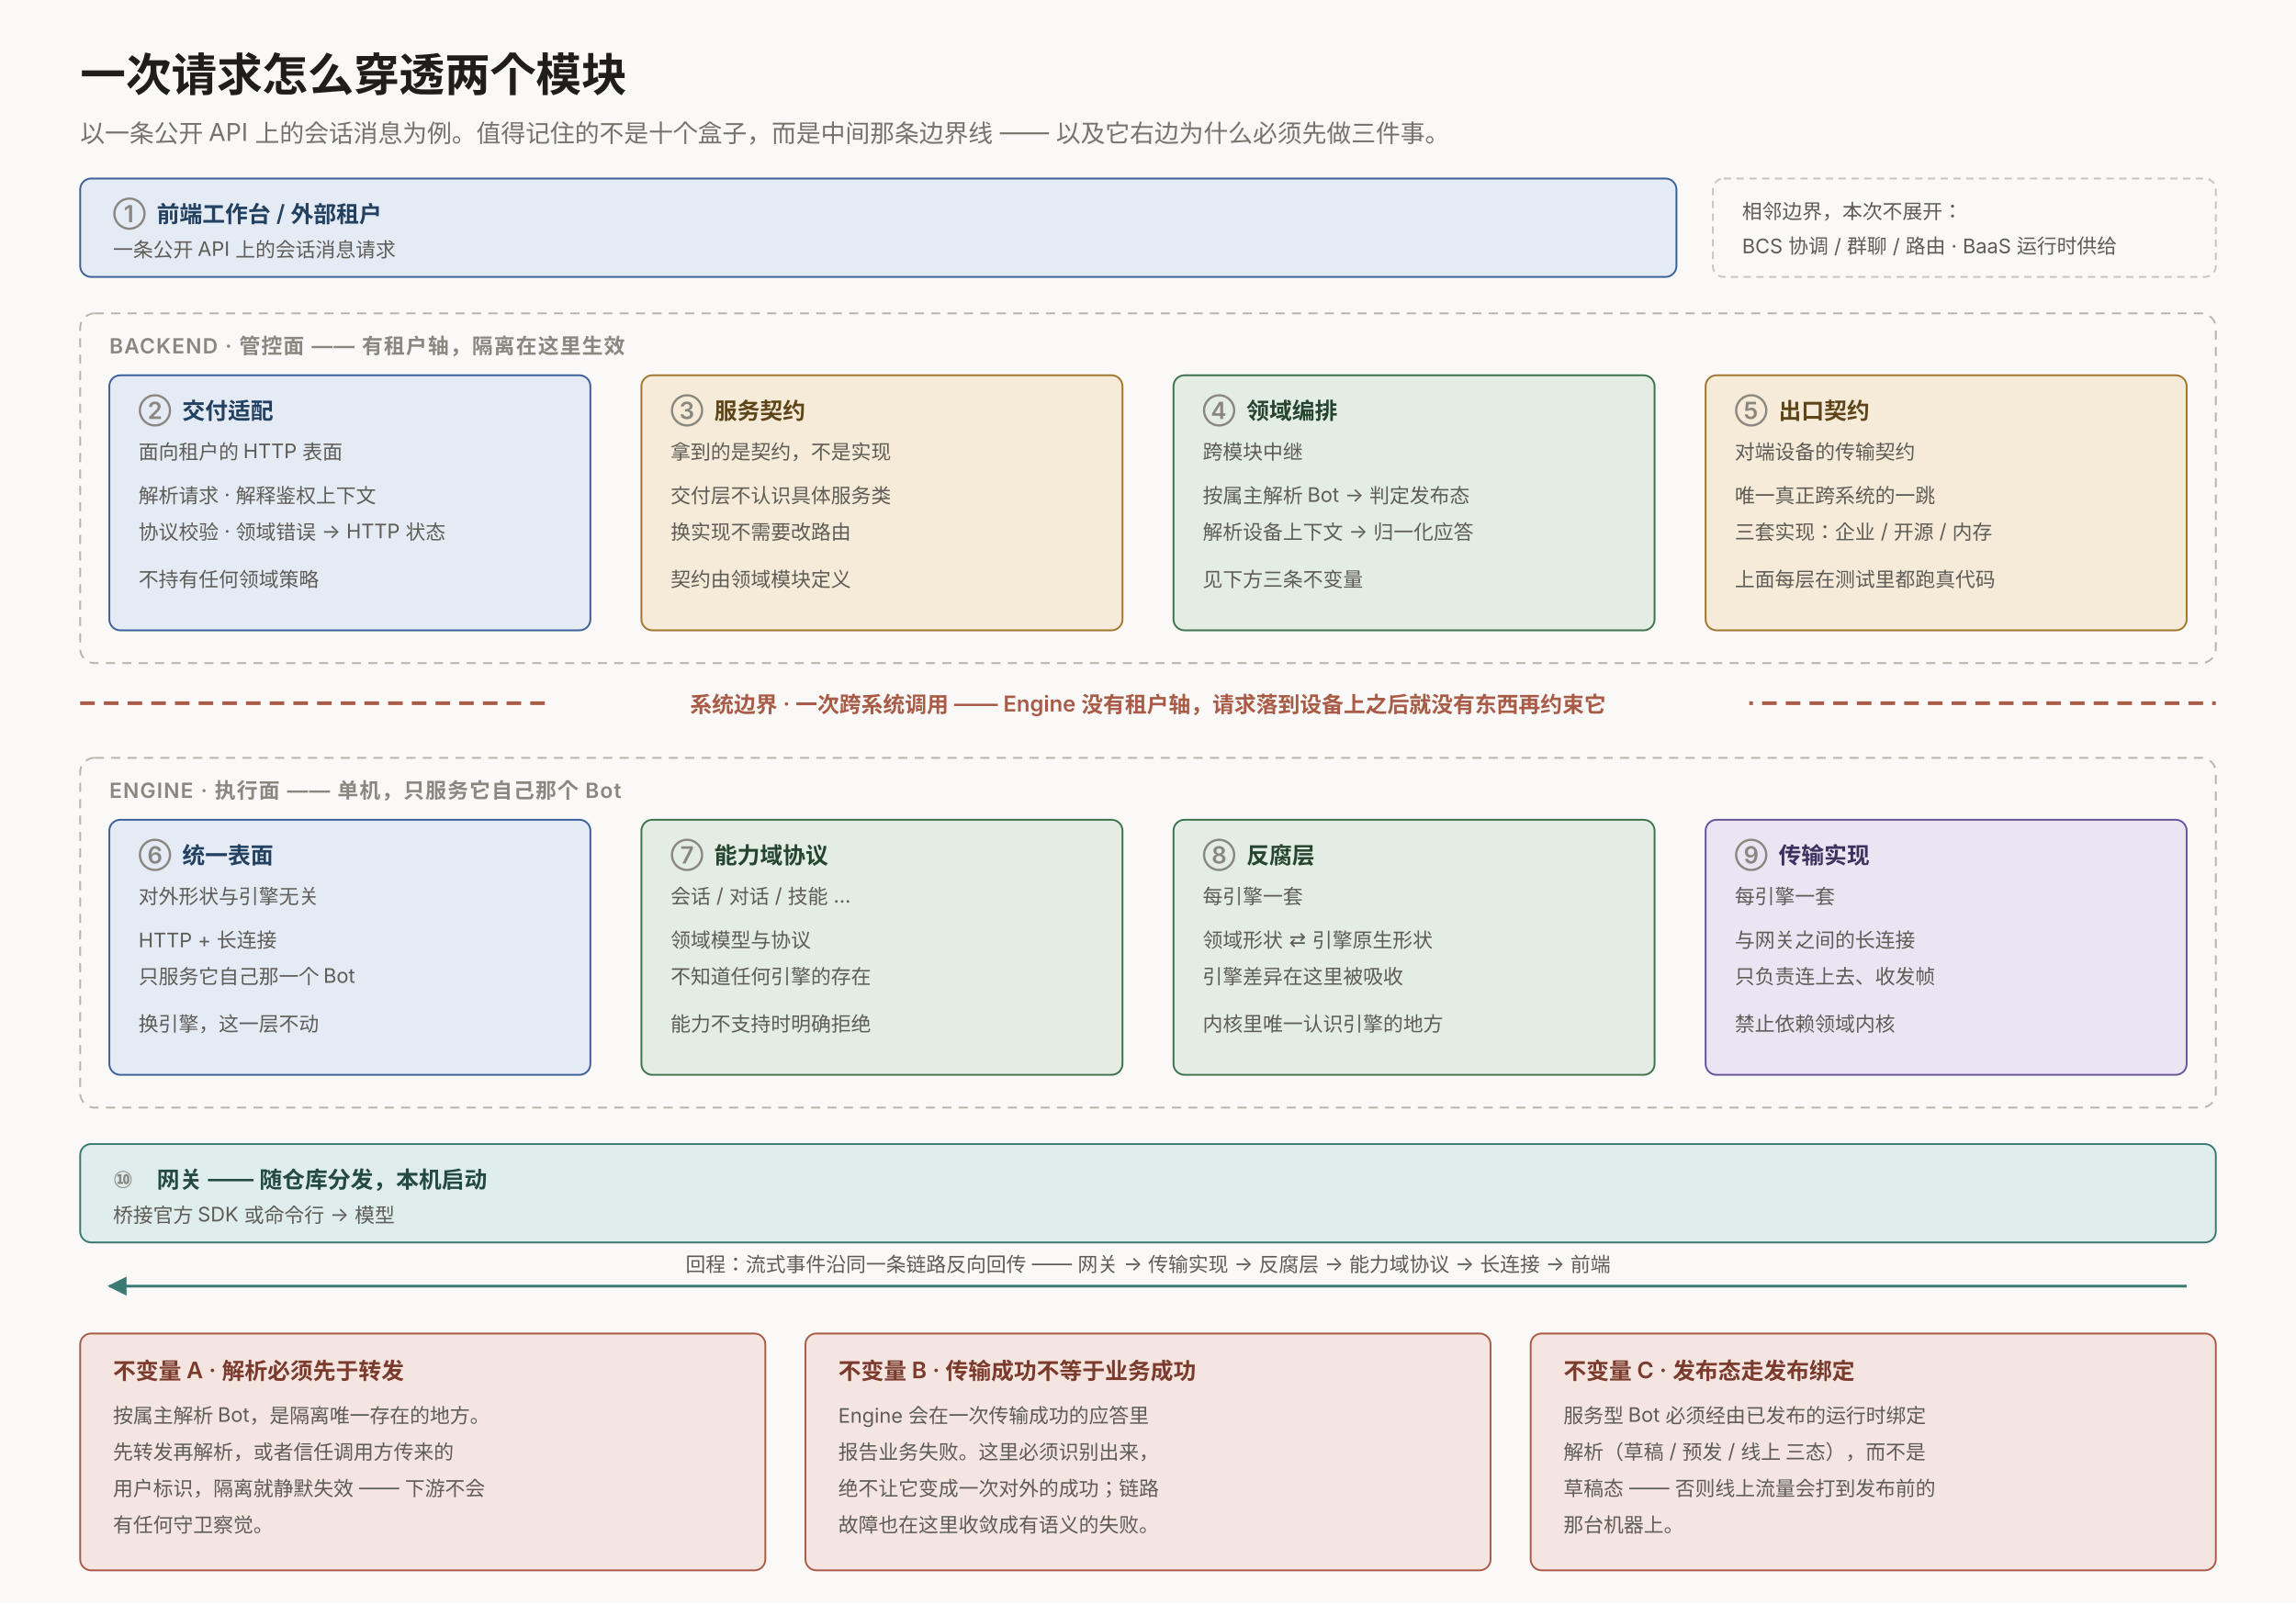
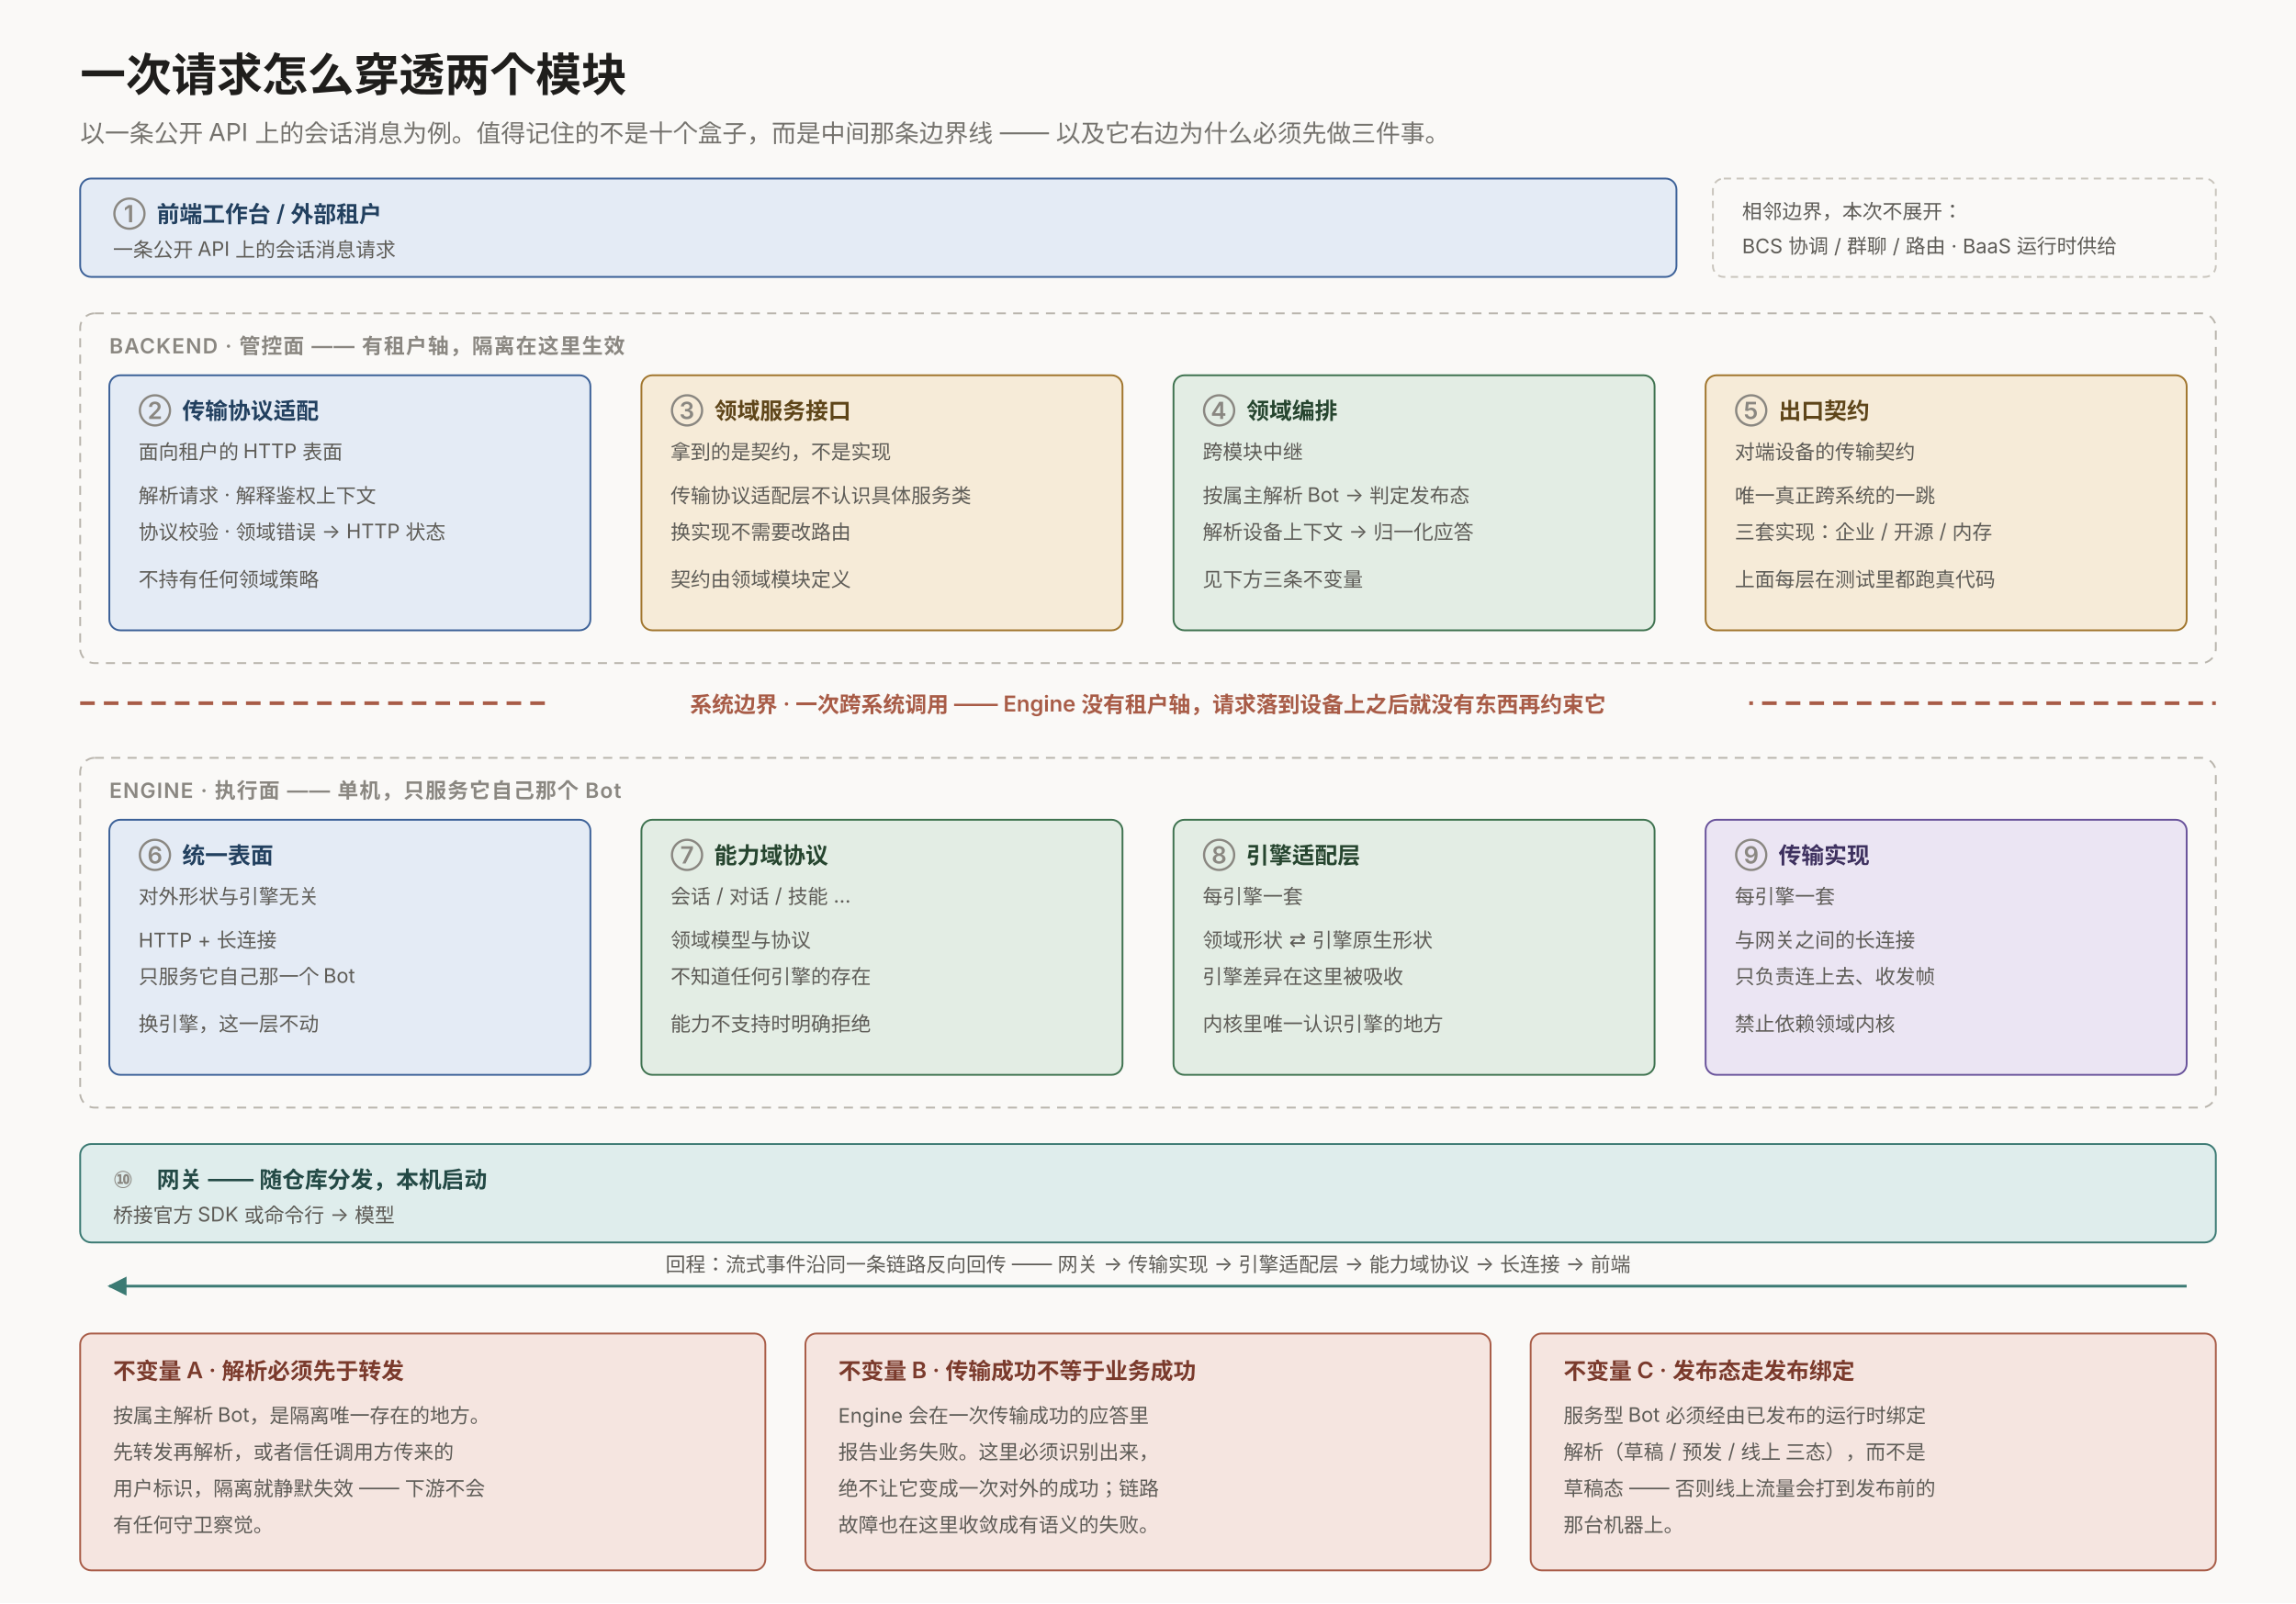
<svg xmlns="http://www.w3.org/2000/svg" viewBox="0 0 1260 880" width="1260" height="880" role="img" aria-label="端到端请求链路">
  <style>
    .t{font-family:-apple-system,BlinkMacSystemFont,"Segoe UI","PingFang SC","Hiragino Sans GB","Microsoft YaHei","Noto Sans SC",sans-serif}
    .m{font-family:"SF Mono","JetBrains Mono",Menlo,Consolas,monospace}
    .title{font-size:25px;font-weight:600;fill:#1F1E1C}
    .sub{font-size:13.5px;fill:#75736E}
    .bt{font-size:12.5px;font-weight:600}
    .bm{font-size:11px}
    .bd{font-size:11px;fill:#5E5C57}
    .lbl{font-size:11.5px;font-weight:600;fill:#8A8781;letter-spacing:.05em}
    .num{font-size:13px;font-weight:600;fill:#8A8781}
    .inv{font-size:12.5px;font-weight:600;fill:#7A3A2C}
    .invd{font-size:11px;fill:#5E5C57}
    .bnd{font-size:12px;font-weight:600;fill:#A85C47}
  </style>
  <rect width="1260" height="880" fill="#FAF9F7" />
  <defs>
    <marker id="c1" viewBox="0 0 10 10" refX="9" refY="5" markerWidth="7" markerHeight="7" orient="auto">
      <path d="M 0 0 L 10 5 L 0 10 z" fill="#8A8781" />
    </marker>
    <marker id="c3" viewBox="0 0 10 10" refX="9" refY="5" markerWidth="7" markerHeight="7" orient="auto">
      <path d="M 0 0 L 10 5 L 0 10 z" fill="#3B7A73" />
    </marker>
  </defs>
  <g class="t">
    <text x="44" y="50" class="title">一次请求怎么穿透两个模块</text>
    <text x="44" y="78" class="sub">以一条公开 API 上的会话消息为例。值得记住的不是十个盒子，而是中间那条边界线 —— 以及它右边为什么必须先做三件事。</text>
    <rect x="44" y="98" width="876" height="54" rx="6" fill="#E4EBF5" stroke="#3C6198" />
    <text x="62" y="122" class="num">①</text>
    <text x="86" y="122" class="bt" fill="#22405F">前端工作台 / 外部租户</text>
    <text x="62" y="141" class="bd">一条公开 API 上的会话消息请求</text>
    <rect x="940" y="98" width="276" height="54" rx="6" fill="none" stroke="#C9C5BD" stroke-dasharray="4 3" />
    <text x="956" y="120" class="bd">相邻边界，本次不展开：</text>
    <text x="956" y="139" class="bd">BCS 协调 / 群聊 / 路由 · BaaS 运行时供给</text>
    <rect x="44" y="172" width="1172" height="192" rx="8" fill="none" stroke="#B9B5AD" stroke-dasharray="5 4" />
    <text x="60" y="194" class="lbl">BACKEND · 管控面 —— 有租户轴，隔离在这里生效</text>
    <rect x="60" y="206" width="264" height="140" rx="6" fill="#E4EBF5" stroke="#3C6198" />
    <text x="76" y="230" class="num">②</text>
-     <text x="100" y="230" class="bt" fill="#22405F">交付适配</text>
+     <text x="100" y="230" class="bt" fill="#22405F">传输协议适配</text>
    <text x="76" y="252" class="bd">面向租户的 HTTP 表面</text>
    <text x="76" y="276" class="bd">解析请求 · 解释鉴权上下文</text>
    <text x="76" y="296" class="bd">协议校验 · 领域错误 → HTTP 状态</text>
    <text x="76" y="322" class="bd">不持有任何领域策略</text>
    <rect x="352" y="206" width="264" height="140" rx="6" fill="#F6EBD8" stroke="#A1762E" />
    <text x="368" y="230" class="num">③</text>
-     <text x="392" y="230" class="bt" fill="#5E4519">服务契约</text>
+     <text x="392" y="230" class="bt" fill="#5E4519">领域服务接口</text>
    <text x="368" y="252" class="bd">拿到的是契约，不是实现</text>
-     <text x="368" y="276" class="bd">交付层不认识具体服务类</text>
+     <text x="368" y="276" class="bd">传输协议适配层不认识具体服务类</text>
    <text x="368" y="296" class="bd">换实现不需要改路由</text>
    <text x="368" y="322" class="bd">契约由领域模块定义</text>
    <rect x="644" y="206" width="264" height="140" rx="6" fill="#E3EDE4" stroke="#3F7350" />
    <text x="660" y="230" class="num">④</text>
    <text x="684" y="230" class="bt" fill="#26452F">领域编排</text>
    <text x="660" y="252" class="bd">跨模块中继</text>
    <text x="660" y="276" class="bd">按属主解析 Bot → 判定发布态</text>
    <text x="660" y="296" class="bd">解析设备上下文 → 归一化应答</text>
    <text x="660" y="322" class="bd">见下方三条不变量</text>
    <rect x="936" y="206" width="264" height="140" rx="6" fill="#F6EBD8" stroke="#A1762E" />
    <text x="952" y="230" class="num">⑤</text>
    <text x="976" y="230" class="bt" fill="#5E4519">出口契约</text>
    <text x="952" y="252" class="bd">对端设备的传输契约</text>
    <text x="952" y="276" class="bd">唯一真正跨系统的一跳</text>
    <text x="952" y="296" class="bd">三套实现：企业 / 开源 / 内存</text>
    <text x="952" y="322" class="bd">上面每层在测试里都跑真代码</text>
    <line x1="44" y1="386" x2="1216" y2="386" stroke="#A85C47" stroke-width="2" stroke-dasharray="8 5" />
    <rect x="300" y="372" width="660" height="28" rx="14" fill="#FAF9F7" />
    <text x="630" y="391" class="bnd" text-anchor="middle">系统边界 · 一次跨系统调用 —— Engine 没有租户轴，请求落到设备上之后就没有东西再约束它</text>
    <rect x="44" y="416" width="1172" height="192" rx="8" fill="none" stroke="#B9B5AD" stroke-dasharray="5 4" />
    <text x="60" y="438" class="lbl">ENGINE · 执行面 —— 单机，只服务它自己那个 Bot</text>
    <rect x="60" y="450" width="264" height="140" rx="6" fill="#E4EBF5" stroke="#3C6198" />
    <text x="76" y="474" class="num">⑥</text>
    <text x="100" y="474" class="bt" fill="#22405F">统一表面</text>
    <text x="76" y="496" class="bd">对外形状与引擎无关</text>
    <text x="76" y="520" class="bd">HTTP + 长连接</text>
    <text x="76" y="540" class="bd">只服务它自己那一个 Bot</text>
    <text x="76" y="566" class="bd">换引擎，这一层不动</text>
    <rect x="352" y="450" width="264" height="140" rx="6" fill="#E3EDE4" stroke="#3F7350" />
    <text x="368" y="474" class="num">⑦</text>
    <text x="392" y="474" class="bt" fill="#26452F">能力域协议</text>
    <text x="368" y="496" class="bd">会话 / 对话 / 技能 …</text>
    <text x="368" y="520" class="bd">领域模型与协议</text>
    <text x="368" y="540" class="bd">不知道任何引擎的存在</text>
    <text x="368" y="566" class="bd">能力不支持时明确拒绝</text>
    <rect x="644" y="450" width="264" height="140" rx="6" fill="#E3EDE4" stroke="#3F7350" />
    <text x="660" y="474" class="num">⑧</text>
-     <text x="684" y="474" class="bt" fill="#26452F">反腐层</text>
+     <text x="684" y="474" class="bt" fill="#26452F">引擎适配层</text>
    <text x="660" y="496" class="bd">每引擎一套</text>
    <text x="660" y="520" class="bd">领域形状 ⇄ 引擎原生形状</text>
    <text x="660" y="540" class="bd">引擎差异在这里被吸收</text>
    <text x="660" y="566" class="bd">内核里唯一认识引擎的地方</text>
    <rect x="936" y="450" width="264" height="140" rx="6" fill="#EBE5F3" stroke="#69539B" />
    <text x="952" y="474" class="num">⑨</text>
    <text x="976" y="474" class="bt" fill="#3E315F">传输实现</text>
    <text x="952" y="496" class="bd">每引擎一套</text>
    <text x="952" y="520" class="bd">与网关之间的长连接</text>
    <text x="952" y="540" class="bd">只负责连上去、收发帧</text>
    <text x="952" y="566" class="bd">禁止依赖领域内核</text>
    <rect x="44" y="628" width="1172" height="54" rx="6" fill="#DFEDEC" stroke="#3B7A73" />
    <text x="62" y="652" class="num">⑩</text>
    <text x="86" y="652" class="bt" fill="#234945">网关 —— 随仓库分发，本机启动</text>
    <text x="62" y="671" class="bd">桥接官方 SDK 或命令行 → 模型</text>
    <line x1="1200" y1="706" x2="60" y2="706" stroke="#3B7A73" stroke-width="1.5" marker-end="url(#c3)" />
-     <text x="630" y="698" class="bd" text-anchor="middle">回程：流式事件沿同一条链路反向回传 —— 网关 → 传输实现 → 反腐层 → 能力域协议 → 长连接 → 前端</text>
+     <text x="630" y="698" class="bd" text-anchor="middle">回程：流式事件沿同一条链路反向回传 —— 网关 → 传输实现 → 引擎适配层 → 能力域协议 → 长连接 → 前端</text>
    <rect x="44" y="732" width="376" height="130" rx="6" fill="#F5E5E0" stroke="#A85C47" />
    <text x="62" y="757" class="inv">不变量 A · 解析必须先于转发</text>
    <text x="62" y="781" class="invd">按属主解析 Bot，是隔离唯一存在的地方。</text>
    <text x="62" y="801" class="invd">先转发再解析，或者信任调用方传来的</text>
    <text x="62" y="821" class="invd">用户标识，隔离就静默失效 —— 下游不会</text>
    <text x="62" y="841" class="invd">有任何守卫察觉。</text>
    <rect x="442" y="732" width="376" height="130" rx="6" fill="#F5E5E0" stroke="#A85C47" />
    <text x="460" y="757" class="inv">不变量 B · 传输成功不等于业务成功</text>
    <text x="460" y="781" class="invd">Engine 会在一次传输成功的应答里</text>
    <text x="460" y="801" class="invd">报告业务失败。这里必须识别出来，</text>
    <text x="460" y="821" class="invd">绝不让它变成一次对外的成功；链路</text>
    <text x="460" y="841" class="invd">故障也在这里收敛成有语义的失败。</text>
    <rect x="840" y="732" width="376" height="130" rx="6" fill="#F5E5E0" stroke="#A85C47" />
    <text x="858" y="757" class="inv">不变量 C · 发布态走发布绑定</text>
    <text x="858" y="781" class="invd">服务型 Bot 必须经由已发布的运行时绑定</text>
    <text x="858" y="801" class="invd">解析（草稿 / 预发 / 线上 三态），而不是</text>
    <text x="858" y="821" class="invd">草稿态 —— 否则线上流量会打到发布前的</text>
    <text x="858" y="841" class="invd">那台机器上。</text>
  </g>
</svg>
